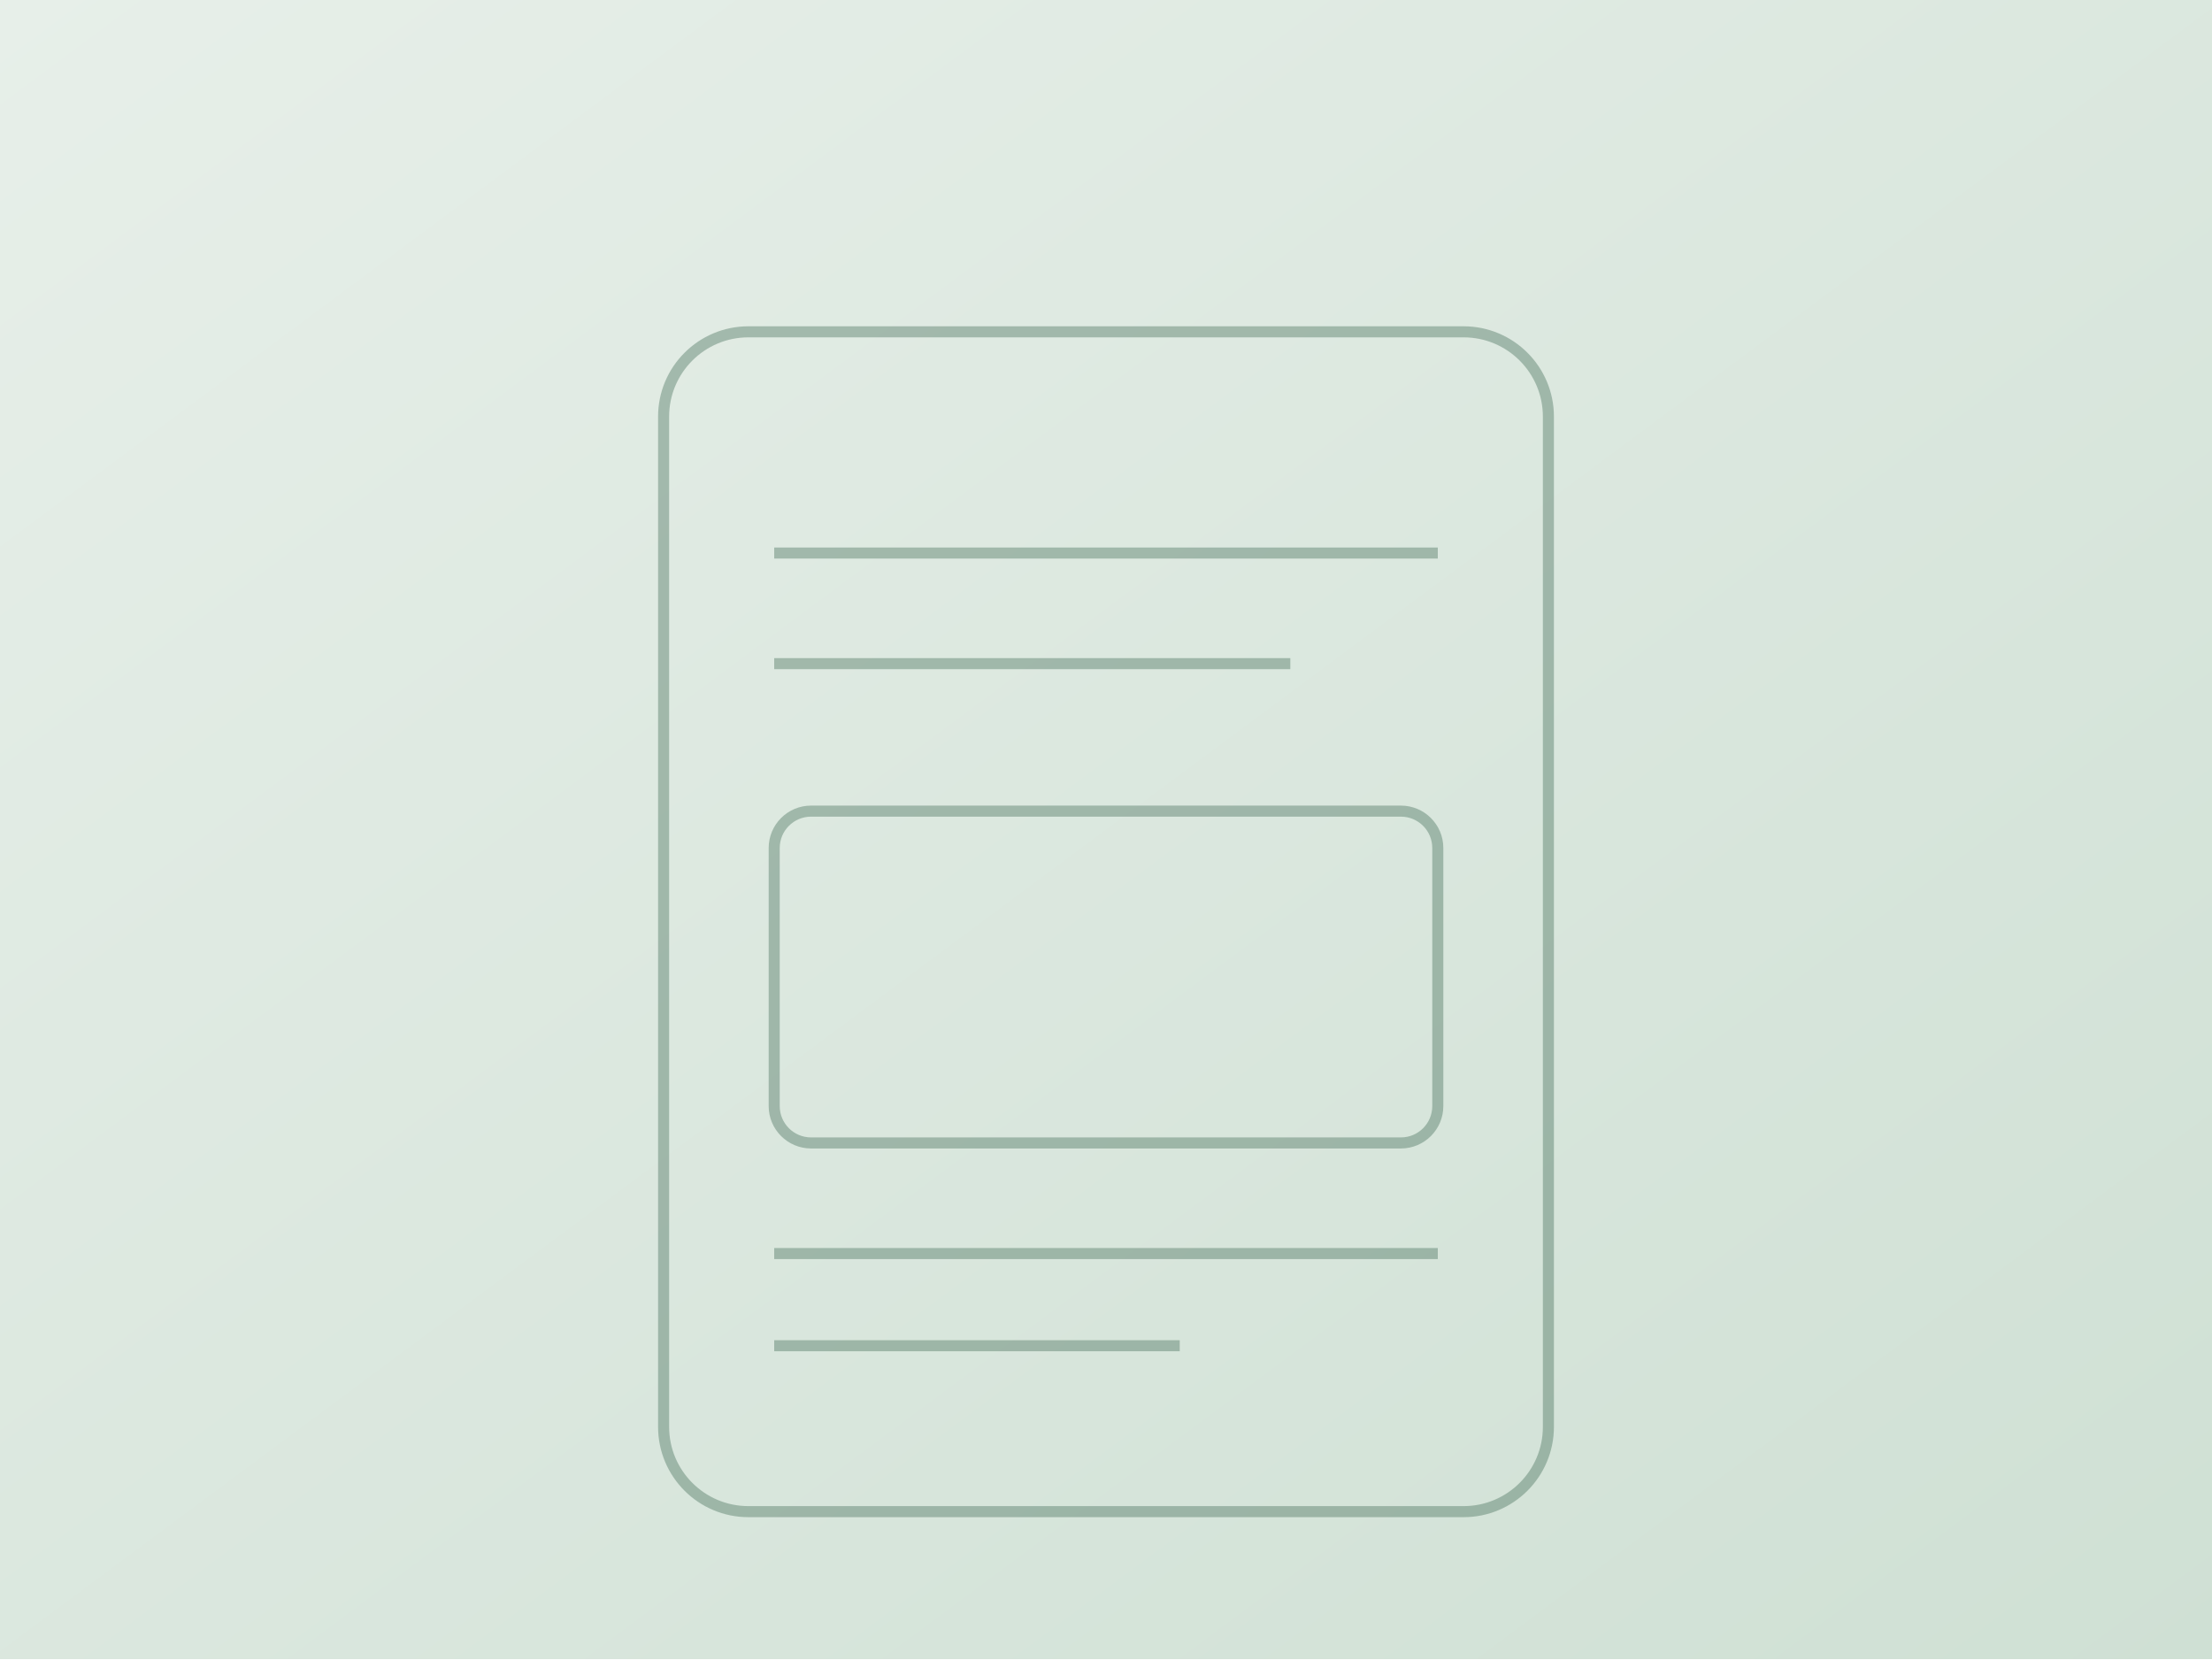
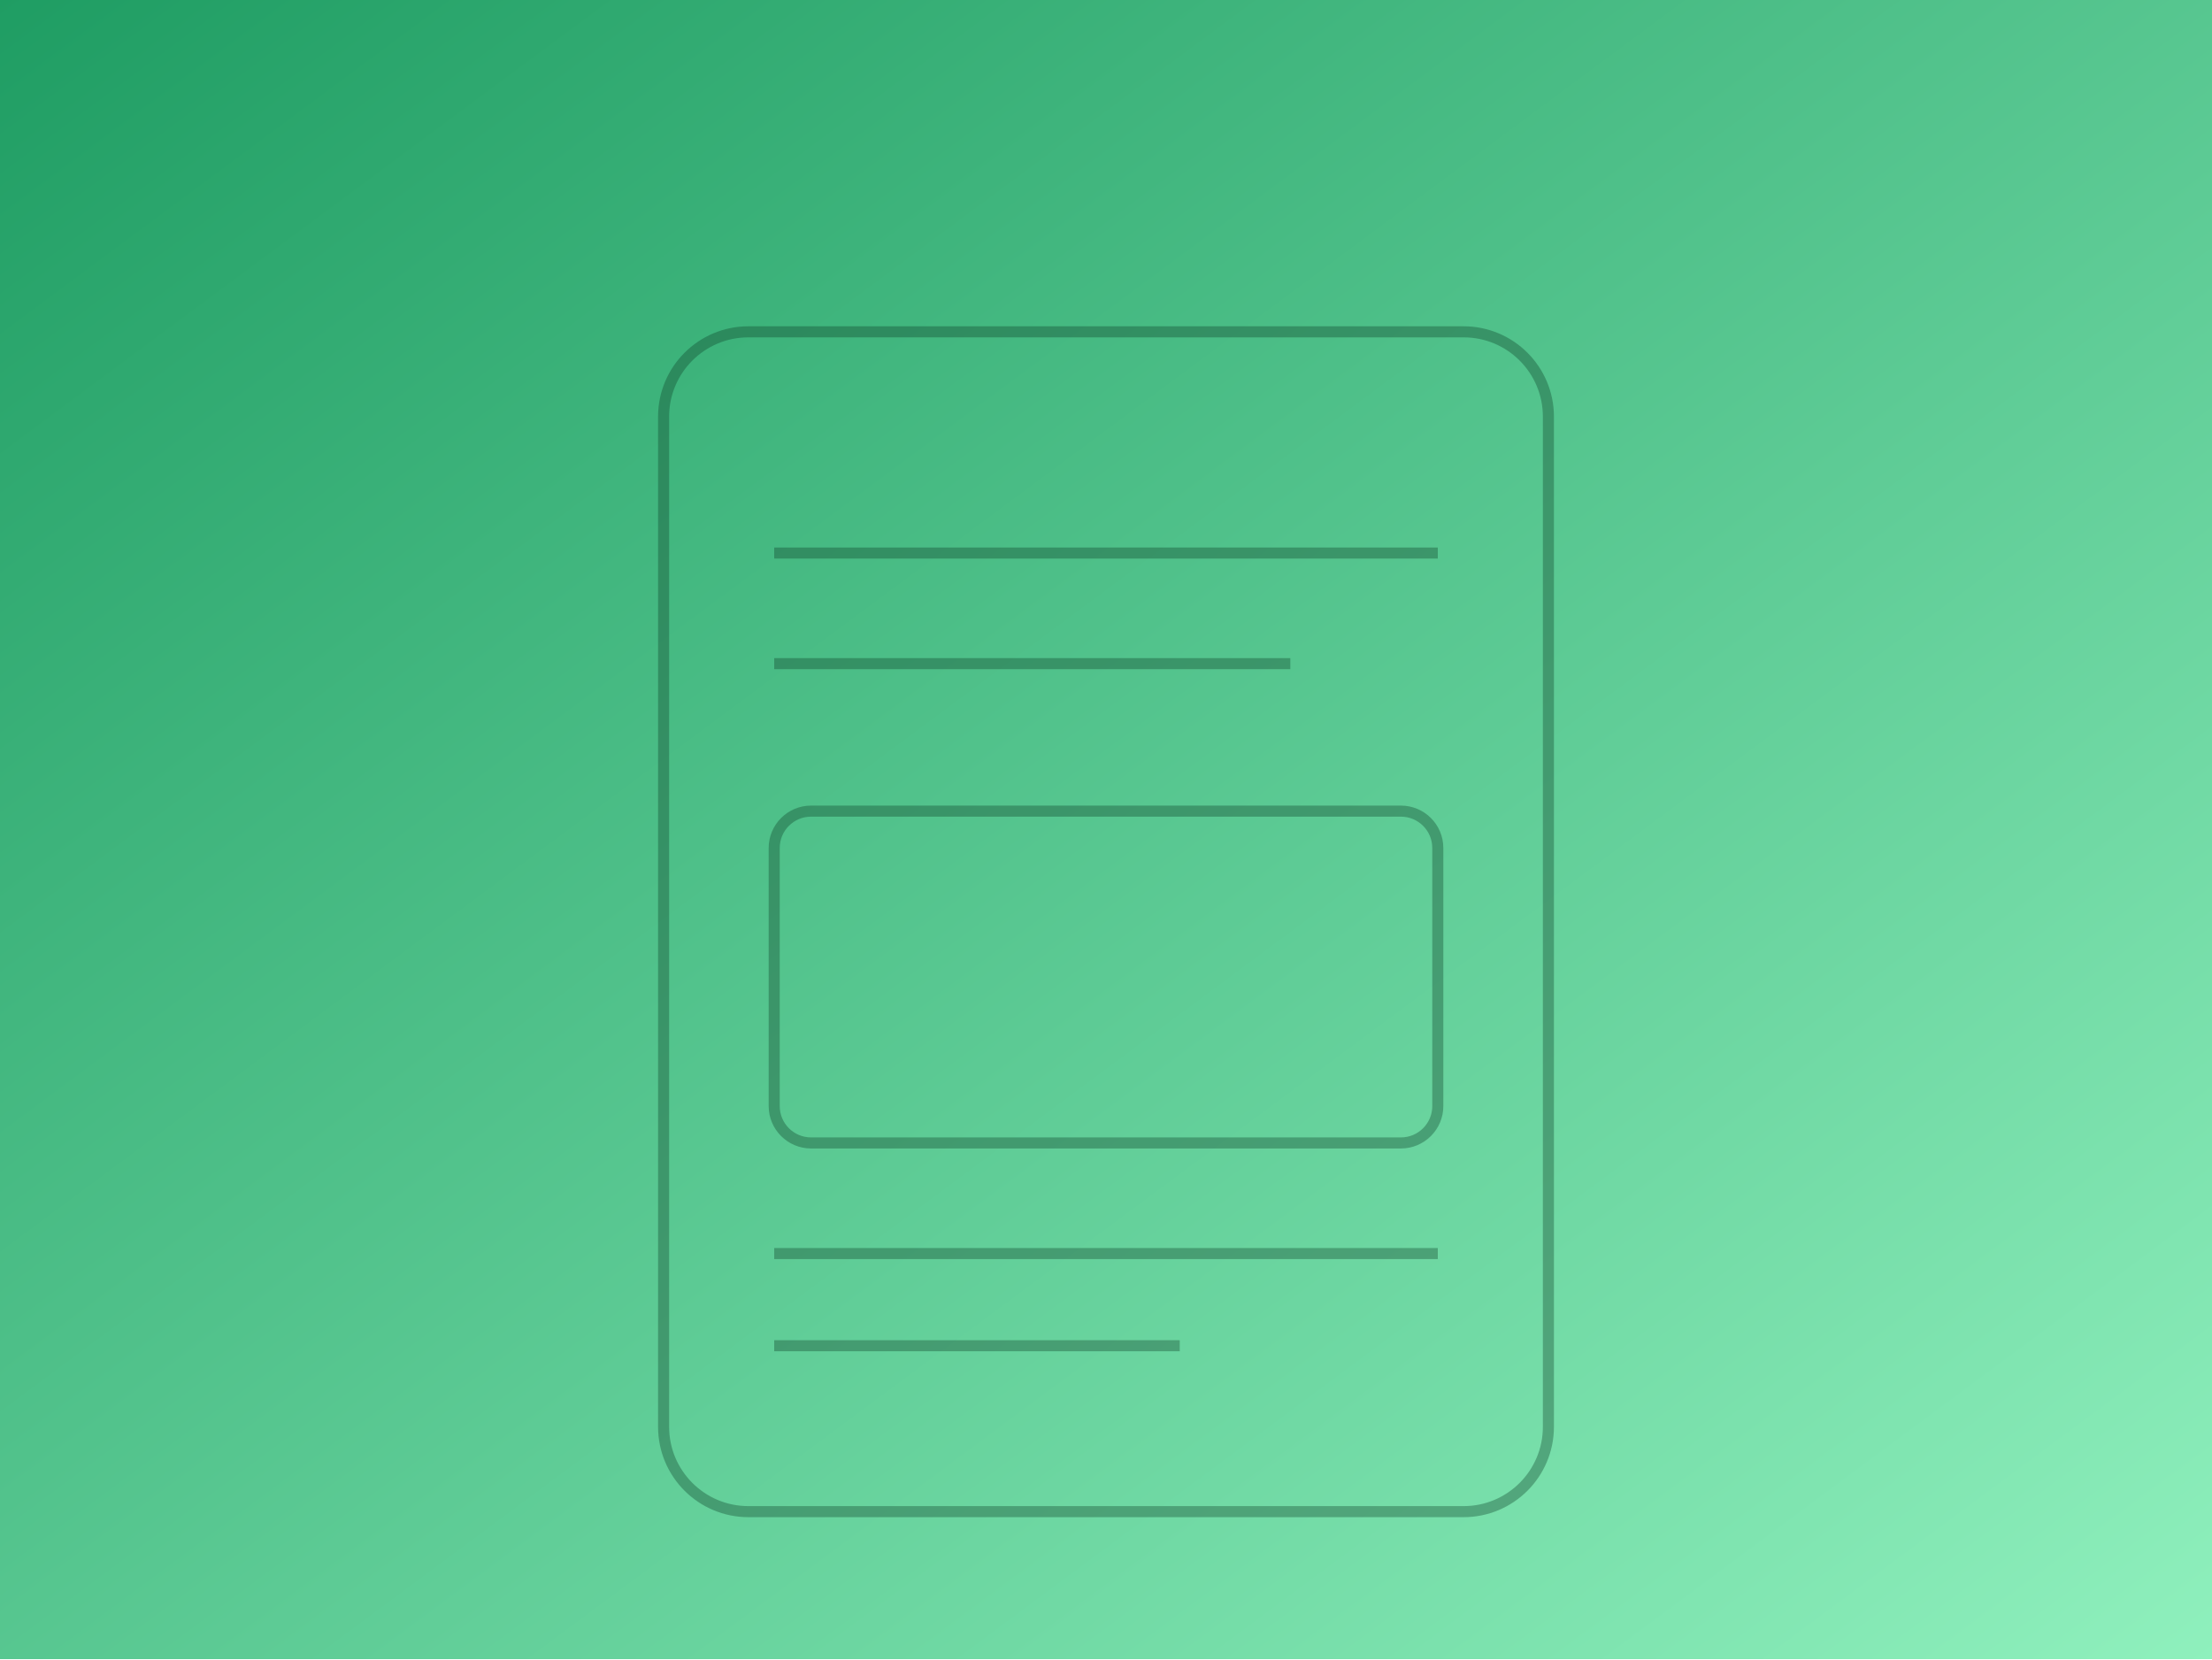
<svg xmlns="http://www.w3.org/2000/svg" width="1200" height="900" viewBox="0 0 1200 900" fill="none">
  <defs>
    <linearGradient id="g" x1="0" y1="0" x2="1" y2="1">
-       <stop offset="0" stop-color="#e7efe9" />
-       <stop offset="1" stop-color="#cfe0d4" />
+       <stop offset="0" stop-color="#1f9d63" />
+       <stop offset="1" stop-color="#8ff0bd" />
    </linearGradient>
  </defs>
  <rect width="1200" height="900" fill="url(#g)" />
-   <g opacity="0.35" stroke="#2f5c46" stroke-width="6" fill="none">
+   <g opacity="0.35" stroke="#0c3d26" stroke-width="6" fill="none">
    <rect x="360" y="180" width="480" height="640" rx="46" />
    <line x1="420" y1="300" x2="780" y2="300" />
    <line x1="420" y1="360" x2="700" y2="360" />
    <rect x="420" y="440" width="360" height="180" rx="20" />
    <line x1="420" y1="680" x2="780" y2="680" />
    <line x1="420" y1="730" x2="640" y2="730" />
  </g>
</svg>
